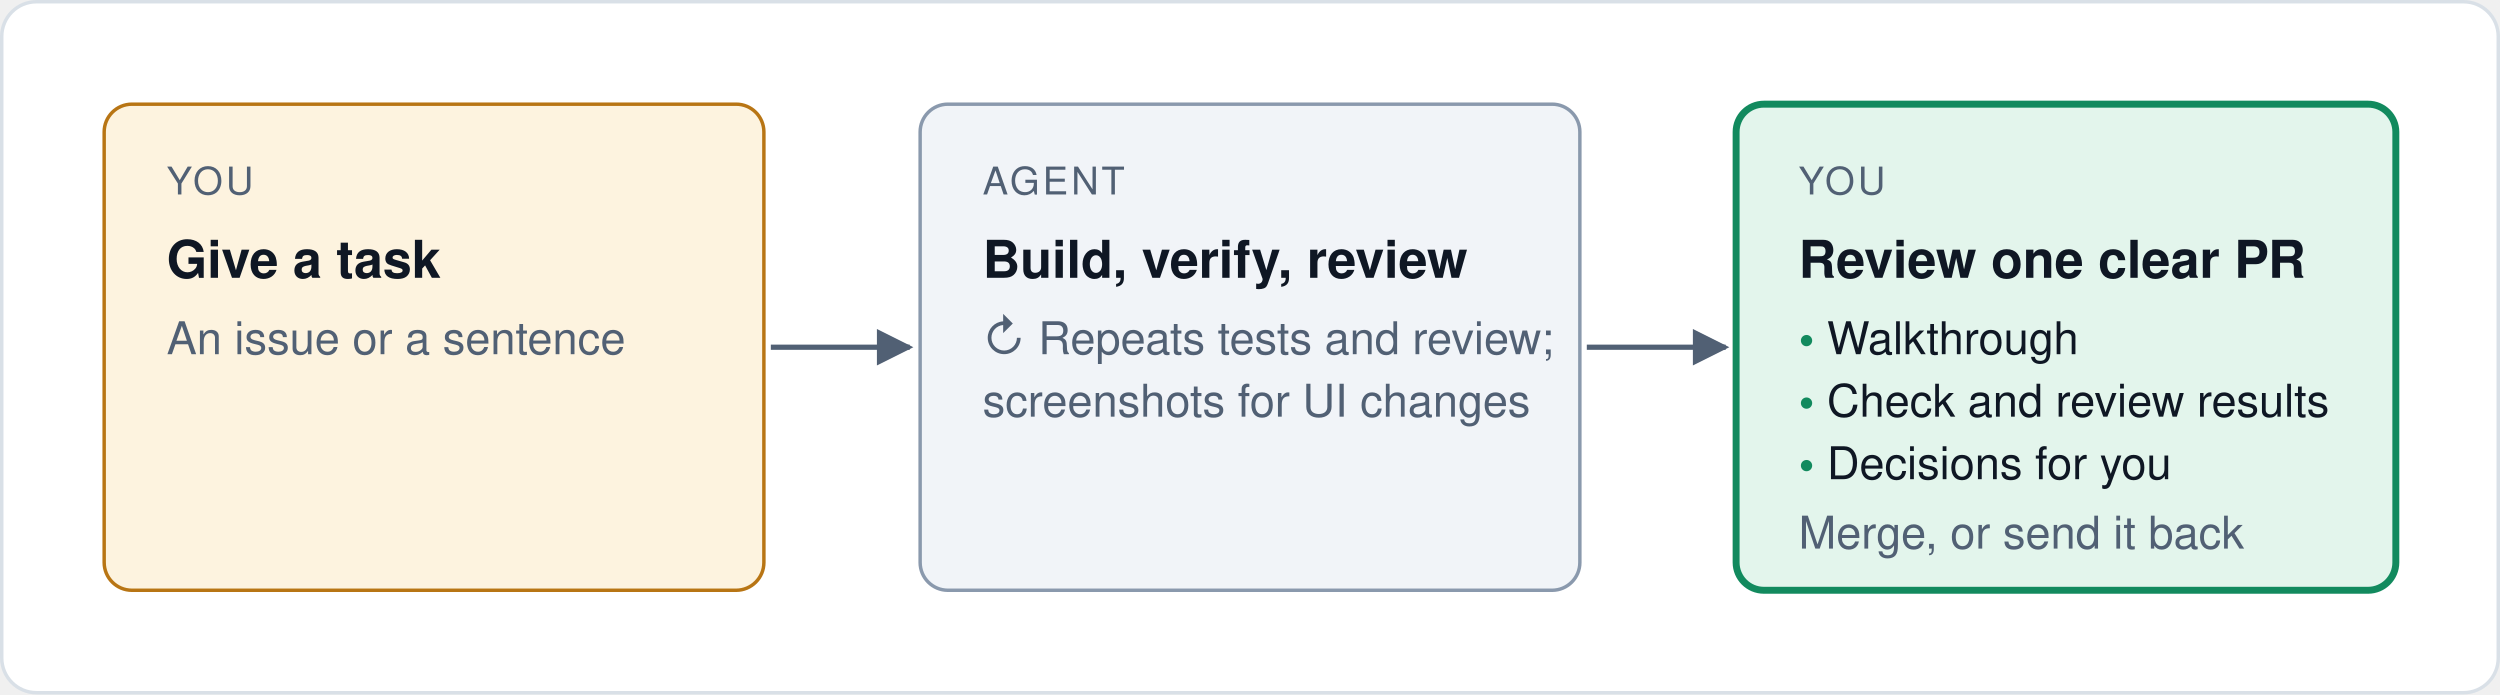
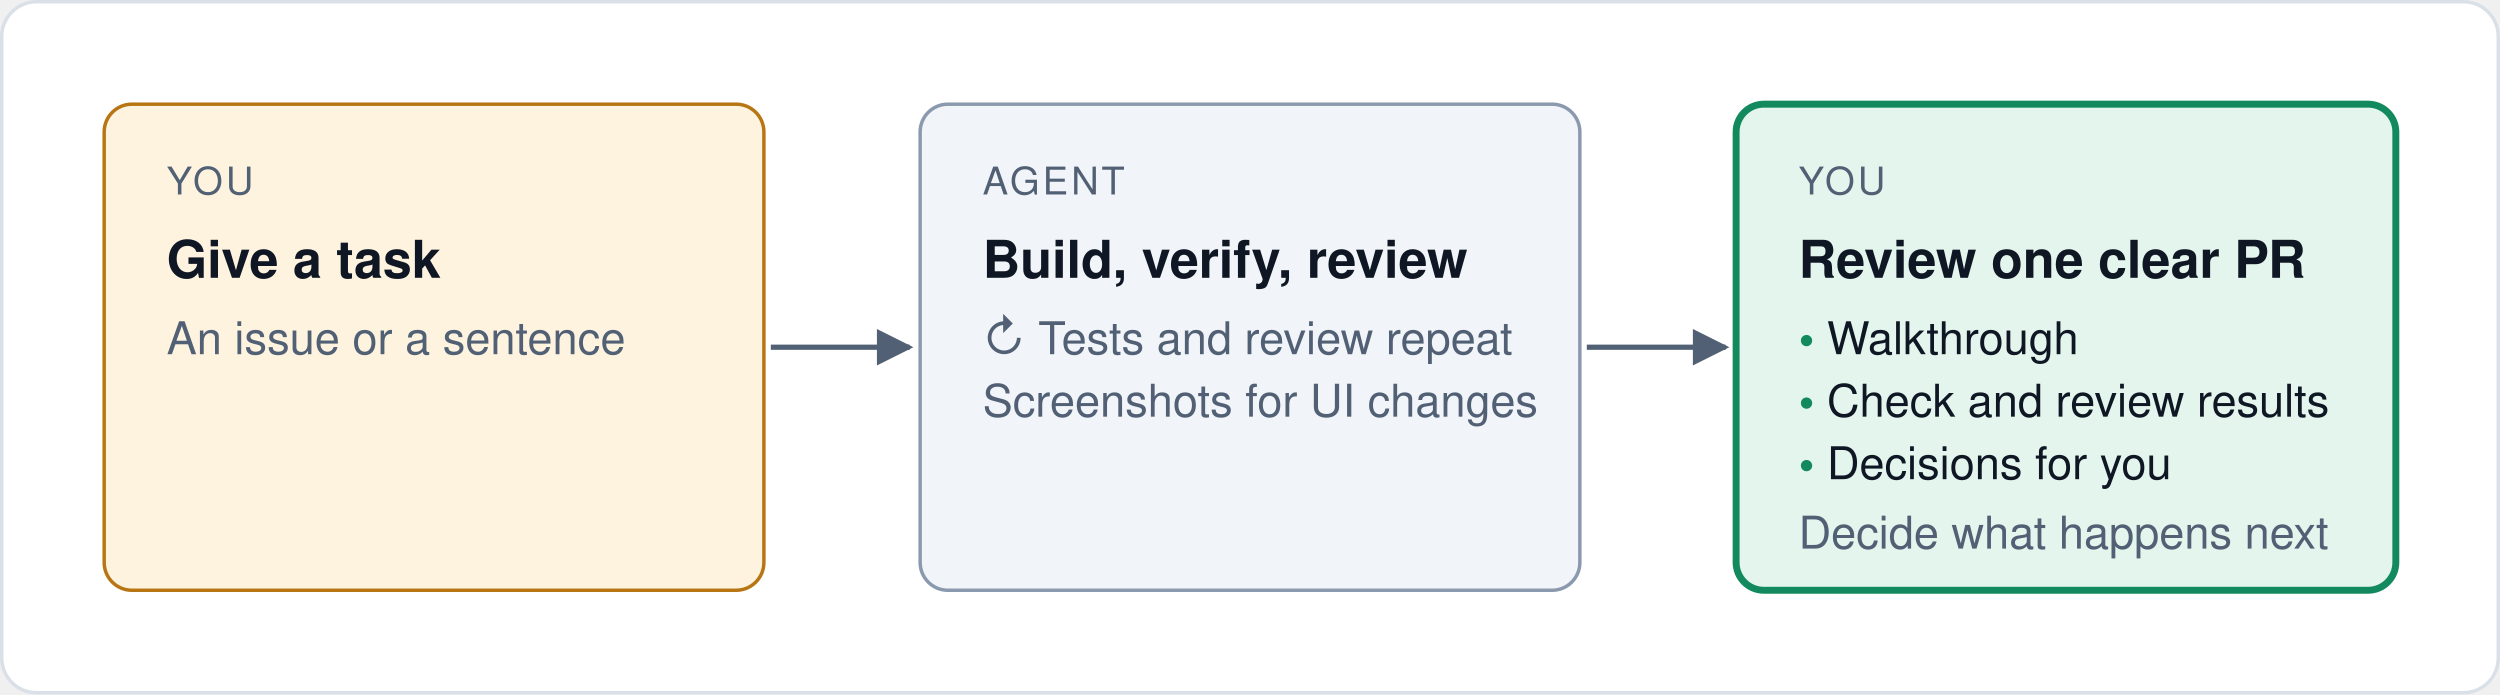
<svg xmlns="http://www.w3.org/2000/svg" viewBox="0 0 720 200" role="img" aria-labelledby="t d">
  <style>
.bg{fill:#fff;stroke:#d9e0e7}
text{font-family:ui-sans-serif,-apple-system,"Segoe UI",Helvetica,Arial,sans-serif;fill:#0f1724}
.h{font-size:15px;font-weight:600}
.s{font-size:13px}
.l{font-size:11px;letter-spacing:.08em}
.m{fill:#516074}
.you rect{fill:#fdf3df;stroke:#b87514;stroke-width:1}
.agent rect{fill:#f1f4f8;stroke:#8a99ad;stroke-width:1}
.pr rect{fill:#e3f5ec;stroke:#128a5e;stroke-width:2}
.ok{fill:#128a5e;font-weight:700}
.a{stroke:#516074;stroke-width:1.5;fill:none}
.ah{fill:#516074}
@media (prefers-color-scheme:dark){
.bg{fill:#0f1724;stroke:#2a3648}
text{fill:#e6edf5}
.m{fill:#9fb0c3}
.you rect{fill:#40300f;stroke:#e0a13a}
.agent rect{fill:#1a2535;stroke:#6b7c93}
.pr rect{fill:#0e3d2c;stroke:#3ccf92}
.ok{fill:#3ccf92}
.a{stroke:#9fb0c3}
.ah{fill:#9fb0c3}
}
</style>
  <defs>
    <marker id="ar" viewBox="0 0 10 10" refX="9" refY="5" markerWidth="7" markerHeight="7" orient="auto">
      <path class="ah" d="M0 0L10 5L0 10z" />
    </marker>
  </defs>
  <rect class="bg" x="0.5" y="0.5" width="719" height="199" rx="10" />
  <g class="you">
    <rect x="30" y="30" width="190" height="140" rx="8" />
    <text class="l m" x="48" y="56">YOU</text>
    <text class="h" x="48" y="80">Give a task</text>
    <text class="s m" x="48" y="102">An issue or a sentence</text>
  </g>
  <path class="a" d="M222 100H262" marker-end="url(#ar)" />
  <g class="agent">
    <rect x="265" y="30" width="190" height="140" rx="8" />
    <text class="l m" x="283" y="56">AGENT</text>
    <text class="h" x="283" y="80">Build, verify, review</text>
-     <text class="s m" x="283" y="102">↻ Repeats tests and review;</text>
-     <text class="s m" x="283" y="120">screenshots for UI changes</text>
+     <text class="s m" x="283" y="102">↻ Tests and review repeat</text>
+     <text class="s m" x="283" y="120">Screenshots for UI changes</text>
  </g>
  <path class="a" d="M457 100H497" marker-end="url(#ar)" />
  <g class="pr">
    <rect x="500" y="30" width="190" height="140" rx="8" />
    <text class="l m" x="518" y="56">YOU</text>
    <text class="h" x="518" y="80">Review one clear PR</text>
    <text class="s" x="518" y="102">
      <tspan class="ok">•</tspan> Walkthrough</text>
    <text class="s" x="518" y="120">
      <tspan class="ok">•</tspan> Check and review results</text>
    <text class="s" x="518" y="138">
      <tspan class="ok">•</tspan> Decisions for you</text>
-     <text class="s m" x="518" y="158">Merge, or send it back</text>
+     <text class="s m" x="518" y="158">Decide what happens next</text>
  </g>
</svg>
